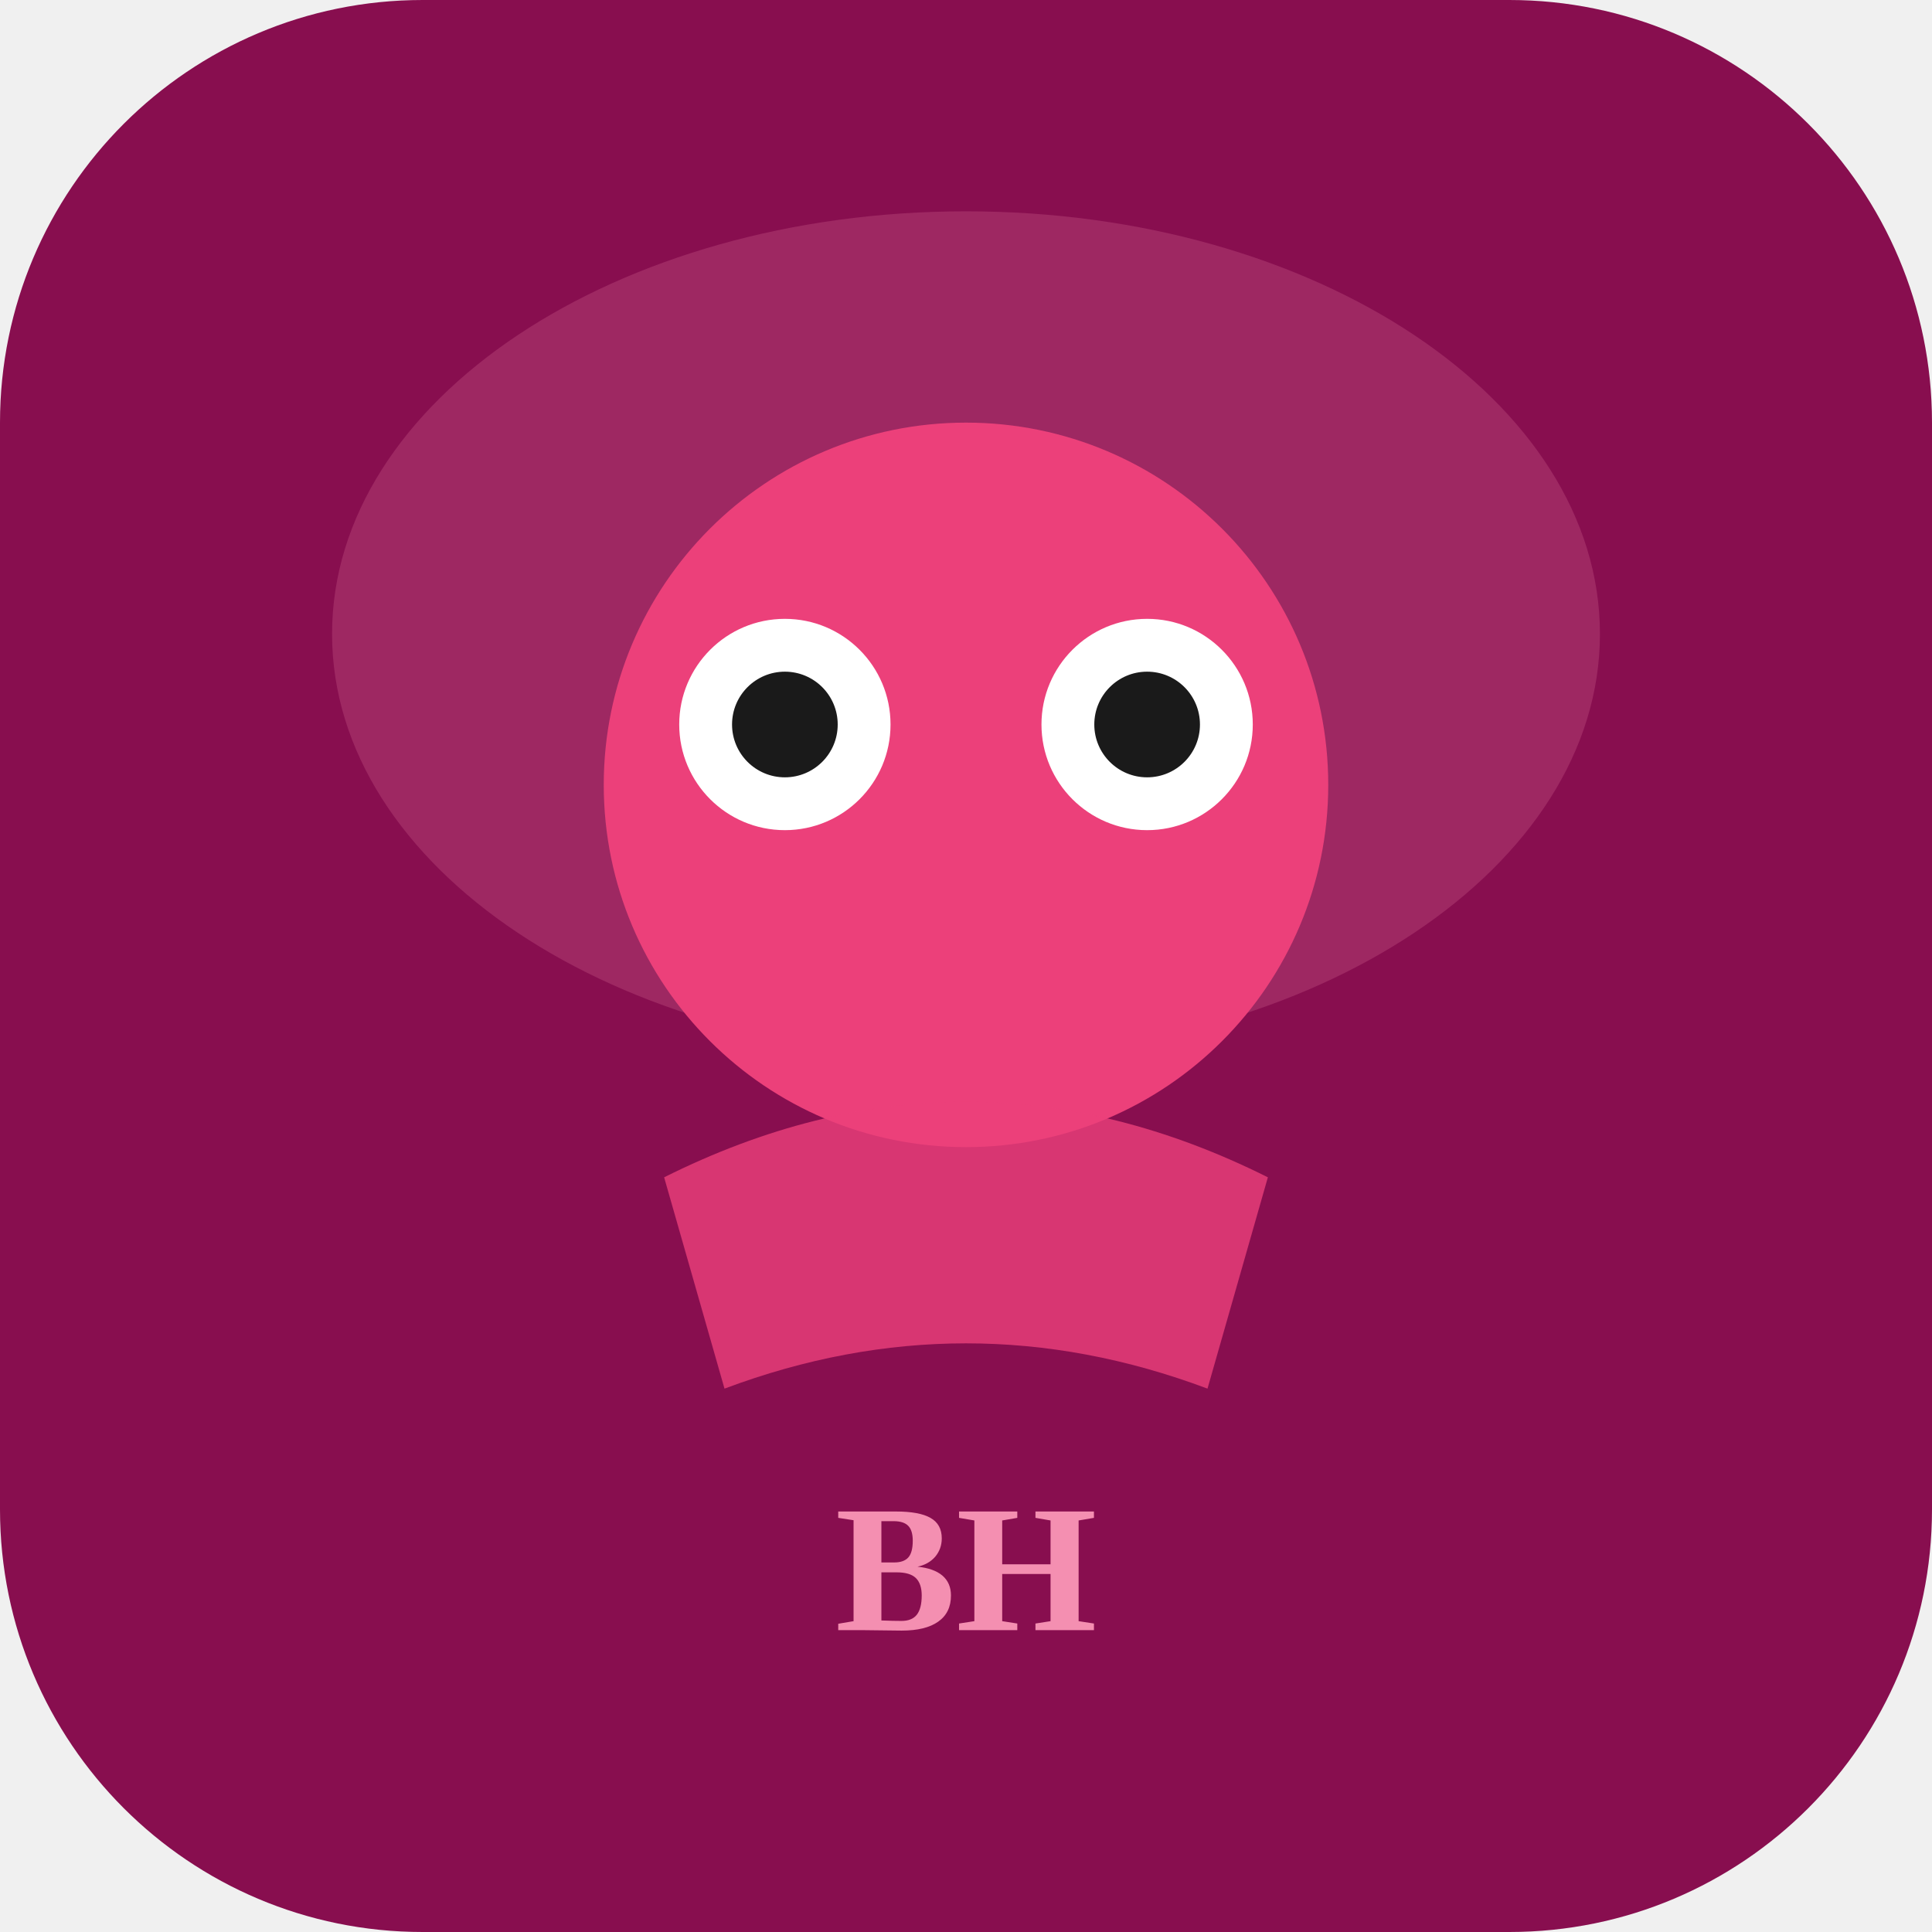
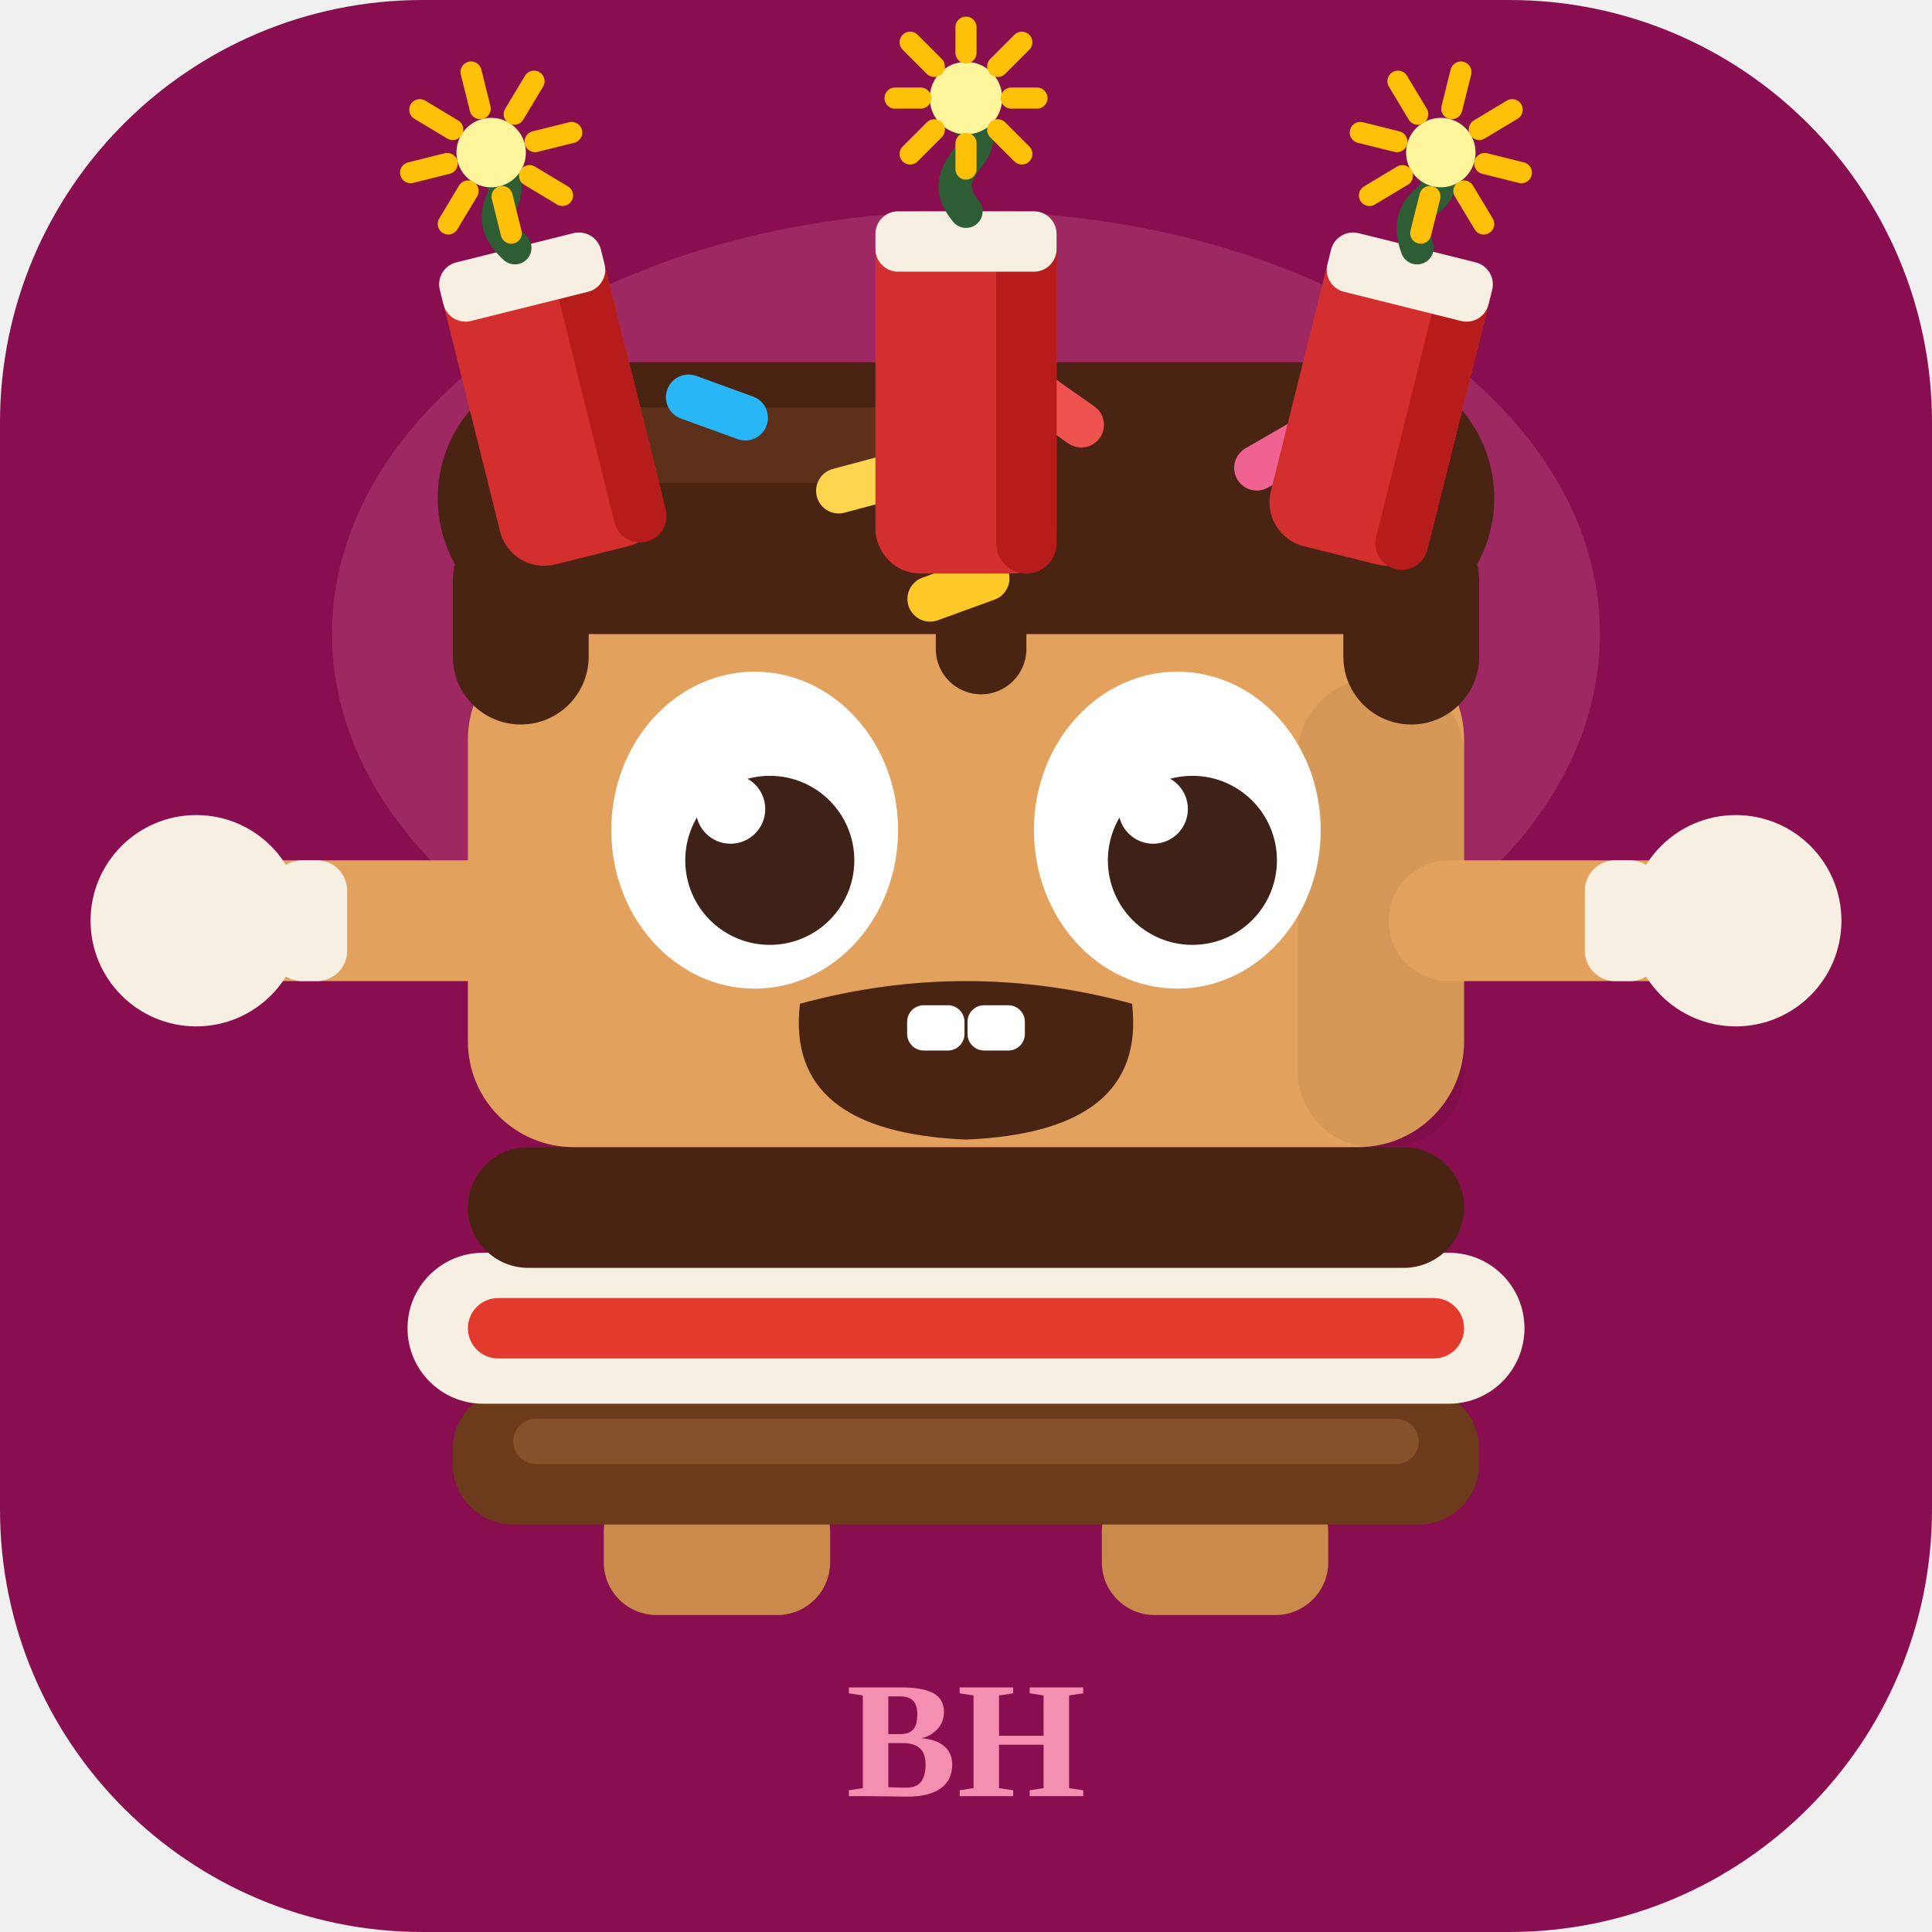
<svg xmlns="http://www.w3.org/2000/svg" viewBox="0 0 128 128" fill="none" aria-hidden="true">
  <style>
    .el { transform-box: fill-box; transform-origin: center; }
    .bob { animation: bob 2.8s ease-in-out infinite; }
    .pulse { animation: pulse 2.4s ease-in-out infinite; }
    .scan { animation: scan 3s ease-in-out infinite; }
    .glow { animation: glow 2s ease-in-out infinite; }
    .wag { animation: wag 1.1s ease-in-out infinite; }
    .floaty { animation: floaty 3.6s ease-in-out infinite; }
    .spark { animation: spark 2s ease-in-out infinite; }
+     .blink { animation: blink 3.8s steps(1, end) infinite; }
+     .chew { animation: chew 3.6s ease-in-out infinite; }
+     .wave-arm { animation: wave-arm 6s ease-in-out infinite; }
+     .sway-arm { animation: sway-arm 3.4s ease-in-out infinite; }
    @keyframes bob { 0%,100% { transform: translateY(0); } 50% { transform: translateY(-3px); } }
    @keyframes pulse { 0%,100% { transform: scale(1); opacity: 1; } 50% { transform: scale(1.08); opacity: .85; } }
    @keyframes scan { 0%,100% { transform: translateY(0); opacity: .6; } 50% { transform: translateY(8px); opacity: 1; } }
    @keyframes glow { 0%,100% { opacity: .14; } 50% { opacity: .32; } }
    @keyframes wag { 0%,100% { transform: rotate(-10deg); } 50% { transform: rotate(10deg); } }
    @keyframes floaty { 0%,100% { transform: translateY(0); } 50% { transform: translateY(-5px); } }
    @keyframes spark { 0%,100% { transform: scale(1); opacity: 1; } 50% { transform: scale(1.25); opacity: .7; } }
+     @keyframes blink { 0%,92%,100% { transform: scaleY(1); } 95%,98% { transform: scaleY(.1); } }
+     @keyframes chew { 0%,74%,100% { transform: scaleY(1); } 84% { transform: scaleY(.7); } 92% { transform: scaleY(1.06); } }
+     @keyframes wave-arm { 0%,100% { transform: rotate(0deg); } 6% { transform: rotate(-76deg); } 16% { transform: rotate(-56deg); } 26% { transform: rotate(-80deg); } 36% { transform: rotate(-58deg); } 46% { transform: rotate(-74deg); } 56% { transform: rotate(0deg); } }
+     @keyframes sway-arm { 0%,100% { transform: rotate(0deg); } 50% { transform: rotate(-14deg); } }
    @media (prefers-reduced-motion: reduce) { .el { animation: none !important; } }</style>
  <rect width="128" height="128" rx="28" fill="#880E4F" />
  <ellipse class="el glow" cx="64" cy="42" rx="42" ry="28" fill="#F48FB1" opacity=".2" />
  <g class="el wag">
-     <circle cx="64" cy="52" r="24" fill="#EC407A" />
-     <circle cx="52" cy="48" r="7" fill="#FFF" />
-     <circle cx="52" cy="48" r="3.5" fill="#1A1A1A" />
-     <circle cx="76" cy="48" r="7" fill="#FFF" />
-     <circle cx="76" cy="48" r="3.5" fill="#1A1A1A" />
-     <path d="M44 78 Q64 68 84 78 L80 92 Q64 86 48 92 Z" fill="#EC407A" opacity=".8" />
-     <text x="64" y="108" text-anchor="middle" fill="#F48FB1" font-size="12" font-weight="bold">BH</text>
+     <rect x="40" y="98" width="15" height="9" rx="3.5" fill="#C98A4B" />
+     <rect x="73" y="98" width="15" height="9" rx="3.5" fill="#C98A4B" />
+     <rect x="30" y="92" width="68" height="9" rx="4" fill="#6B3B1C" />
+     <rect x="34" y="94" width="60" height="3" rx="1.5" fill="#85502A" />
+     <rect x="27" y="83" width="74" height="10" rx="5" fill="#F7F0E2" />
+     <rect x="31" y="86" width="66" height="4" rx="2" fill="#E23B2E" />
+     <rect x="31" y="76" width="66" height="8" rx="4" fill="#4A2413" />
+     <rect x="31" y="42" width="66" height="34" rx="7" fill="#E2A15C" />
+     <rect x="86" y="45" width="11" height="31" rx="5" fill="#000" opacity=".06" />
+     <rect x="30" y="34" width="9" height="14" rx="4.5" fill="#4A2413" />
+     <rect x="62" y="34" width="6" height="12" rx="3" fill="#4A2413" />
+     <rect x="89" y="34" width="9" height="14" rx="4.5" fill="#4A2413" />
+     <rect x="29" y="24" width="70" height="18" rx="9" fill="#4A2413" />
+     <rect x="33" y="27" width="28" height="5" rx="2.5" fill="#6B3A1E" opacity=".55" />
+     <rect x="34" y="28.5" width="7" height="3" rx="1.5" fill="#7CB342" transform="rotate(-25 37.5 30)" />
+     <rect x="44" y="25.5" width="7" height="3" rx="1.5" fill="#29B6F6" transform="rotate(20 47.5 27)" />
+     <rect x="54" y="30.5" width="7" height="3" rx="1.5" fill="#FFD54F" transform="rotate(-15 57.5 32)" />
+     <rect x="66.5" y="25.5" width="7" height="3" rx="1.5" fill="#EF5350" transform="rotate(35 70 27)" />
+     <rect x="81.5" y="28.5" width="7" height="3" rx="1.5" fill="#F06292" transform="rotate(-30 85 30)" />
+     <rect x="60" y="37.5" width="7" height="3" rx="1.5" fill="#FFCA28" transform="rotate(-20 63.5 39)" />
+     <g class="el blink">
+       <ellipse cx="50" cy="55" rx="9.5" ry="10.5" fill="#fff" />
+       <ellipse cx="78" cy="55" rx="9.5" ry="10.5" fill="#fff" />
+       <circle cx="51" cy="57" r="5.6" fill="#3E2117" />
+       <circle cx="79" cy="57" r="5.6" fill="#3E2117" />
+       <circle cx="48.4" cy="53.6" r="2.3" fill="#fff" />
+       <circle cx="76.4" cy="53.6" r="2.3" fill="#fff" />
+     </g>
+     <g class="el chew">
+       <path d="M53 66.5 Q64 63.5 75 66.5 Q76 75 64 75.5 Q52 75 53 66.5 Z" fill="#4A2413" />
+       <rect x="60.1" y="66.6" width="3.8" height="3" rx="1.1" fill="#fff" />
+       <rect x="64.1" y="66.6" width="3.8" height="3" rx="1.1" fill="#fff" />
+     </g>
+     <g transform="rotate(-14 37.5 30)">
+       <rect x="32" y="16" width="11" height="21" rx="3" fill="#D32F2F" />
+       <rect x="39.5" y="16" width="3.5" height="21" rx="1.75" fill="#B71C1C" />
+       <rect x="32" y="16" width="11" height="4" rx="1.5" fill="#F7F0E2" />
+       <path d="M37.5 16 C35.5 13 39 12.5 37.5 11" stroke="#2E5D34" stroke-width="2.2" stroke-linecap="round" />
+       <g class="el spark" style="animation-delay:.35s">
+         <circle cx="37.5" cy="9.5" r="2.3" fill="#FFF59D" />
+         <path d="M37.5 6.5V4M37.5 12.5v2.5M34.5 9.5h-2.5M40.5 9.5h2.5M35.4 7.4l-1.8-1.8M39.6 11.6l1.8 1.8M39.6 7.4l1.8-1.8M35.4 11.6l-1.8 1.8" stroke="#FFC107" stroke-width="1.4" stroke-linecap="round" />
+       </g>
+     </g>
+     <g transform="rotate(14 90.5 30)">
+       <rect x="85" y="16" width="11" height="21" rx="3" fill="#D32F2F" />
+       <rect x="92.5" y="16" width="3.5" height="21" rx="1.75" fill="#B71C1C" />
+       <rect x="85" y="16" width="11" height="4" rx="1.5" fill="#F7F0E2" />
+       <path d="M90.5 16 C88.5 13 92 12.5 90.5 11" stroke="#2E5D34" stroke-width="2.2" stroke-linecap="round" />
+       <g class="el spark" style="animation-delay:.7s">
+         <circle cx="90.5" cy="9.5" r="2.3" fill="#FFF59D" />
+         <path d="M90.5 6.5V4M90.5 12.5v2.5M87.5 9.5h-2.5M93.5 9.5h2.5M88.4 7.4l-1.8-1.8M92.6 11.6l1.8 1.8M92.6 7.4l1.8-1.8M88.4 11.6l-1.8 1.8" stroke="#FFC107" stroke-width="1.4" stroke-linecap="round" />
+       </g>
+     </g>
+     <g>
+       <rect x="58" y="14" width="12" height="24" rx="3" fill="#D32F2F" />
+       <rect x="66" y="14" width="4" height="24" rx="2" fill="#B71C1C" />
+       <rect x="58" y="14" width="12" height="4" rx="1.5" fill="#F7F0E2" />
+       <path d="M64 14 C61.5 11 66.5 10 64 8" stroke="#2E5D34" stroke-width="2.2" stroke-linecap="round" />
+       <g class="el spark">
+         <circle cx="64" cy="6.5" r="2.4" fill="#FFF59D" />
+         <path d="M64 3.5V1.8M64 9.5v1.7M61 6.5h-1.7M67 6.5h1.7M61.9 4.4l-1.6-1.6M66.1 8.6l1.6 1.6M66.1 4.4l1.6-1.6M61.9 8.6l-1.6 1.6" stroke="#FFC107" stroke-width="1.4" stroke-linecap="round" />
+       </g>
+     </g>
+     <g class="el sway-arm" style="transform-origin: 83.33% 50%;">
+       <rect x="13" y="57" width="23" height="8" rx="4" fill="#E2A15C" />
+       <rect x="18" y="57" width="5" height="8" rx="2" fill="#F7F0E2" />
+       <circle cx="13" cy="61" r="7" fill="#F7F0E2" />
+     </g>
+     <g class="el wave-arm" style="transform-origin: 16.67% 50%;">
+       <rect x="92" y="57" width="23" height="8" rx="4" fill="#E2A15C" />
+       <rect x="105" y="57" width="5" height="8" rx="2" fill="#F7F0E2" />
+       <circle cx="115" cy="61" r="7" fill="#F7F0E2" />
+     </g>
+     <text x="64" y="119" text-anchor="middle" fill="#F48FB1" font-size="11" font-weight="bold">BH</text>
  </g>
</svg>
